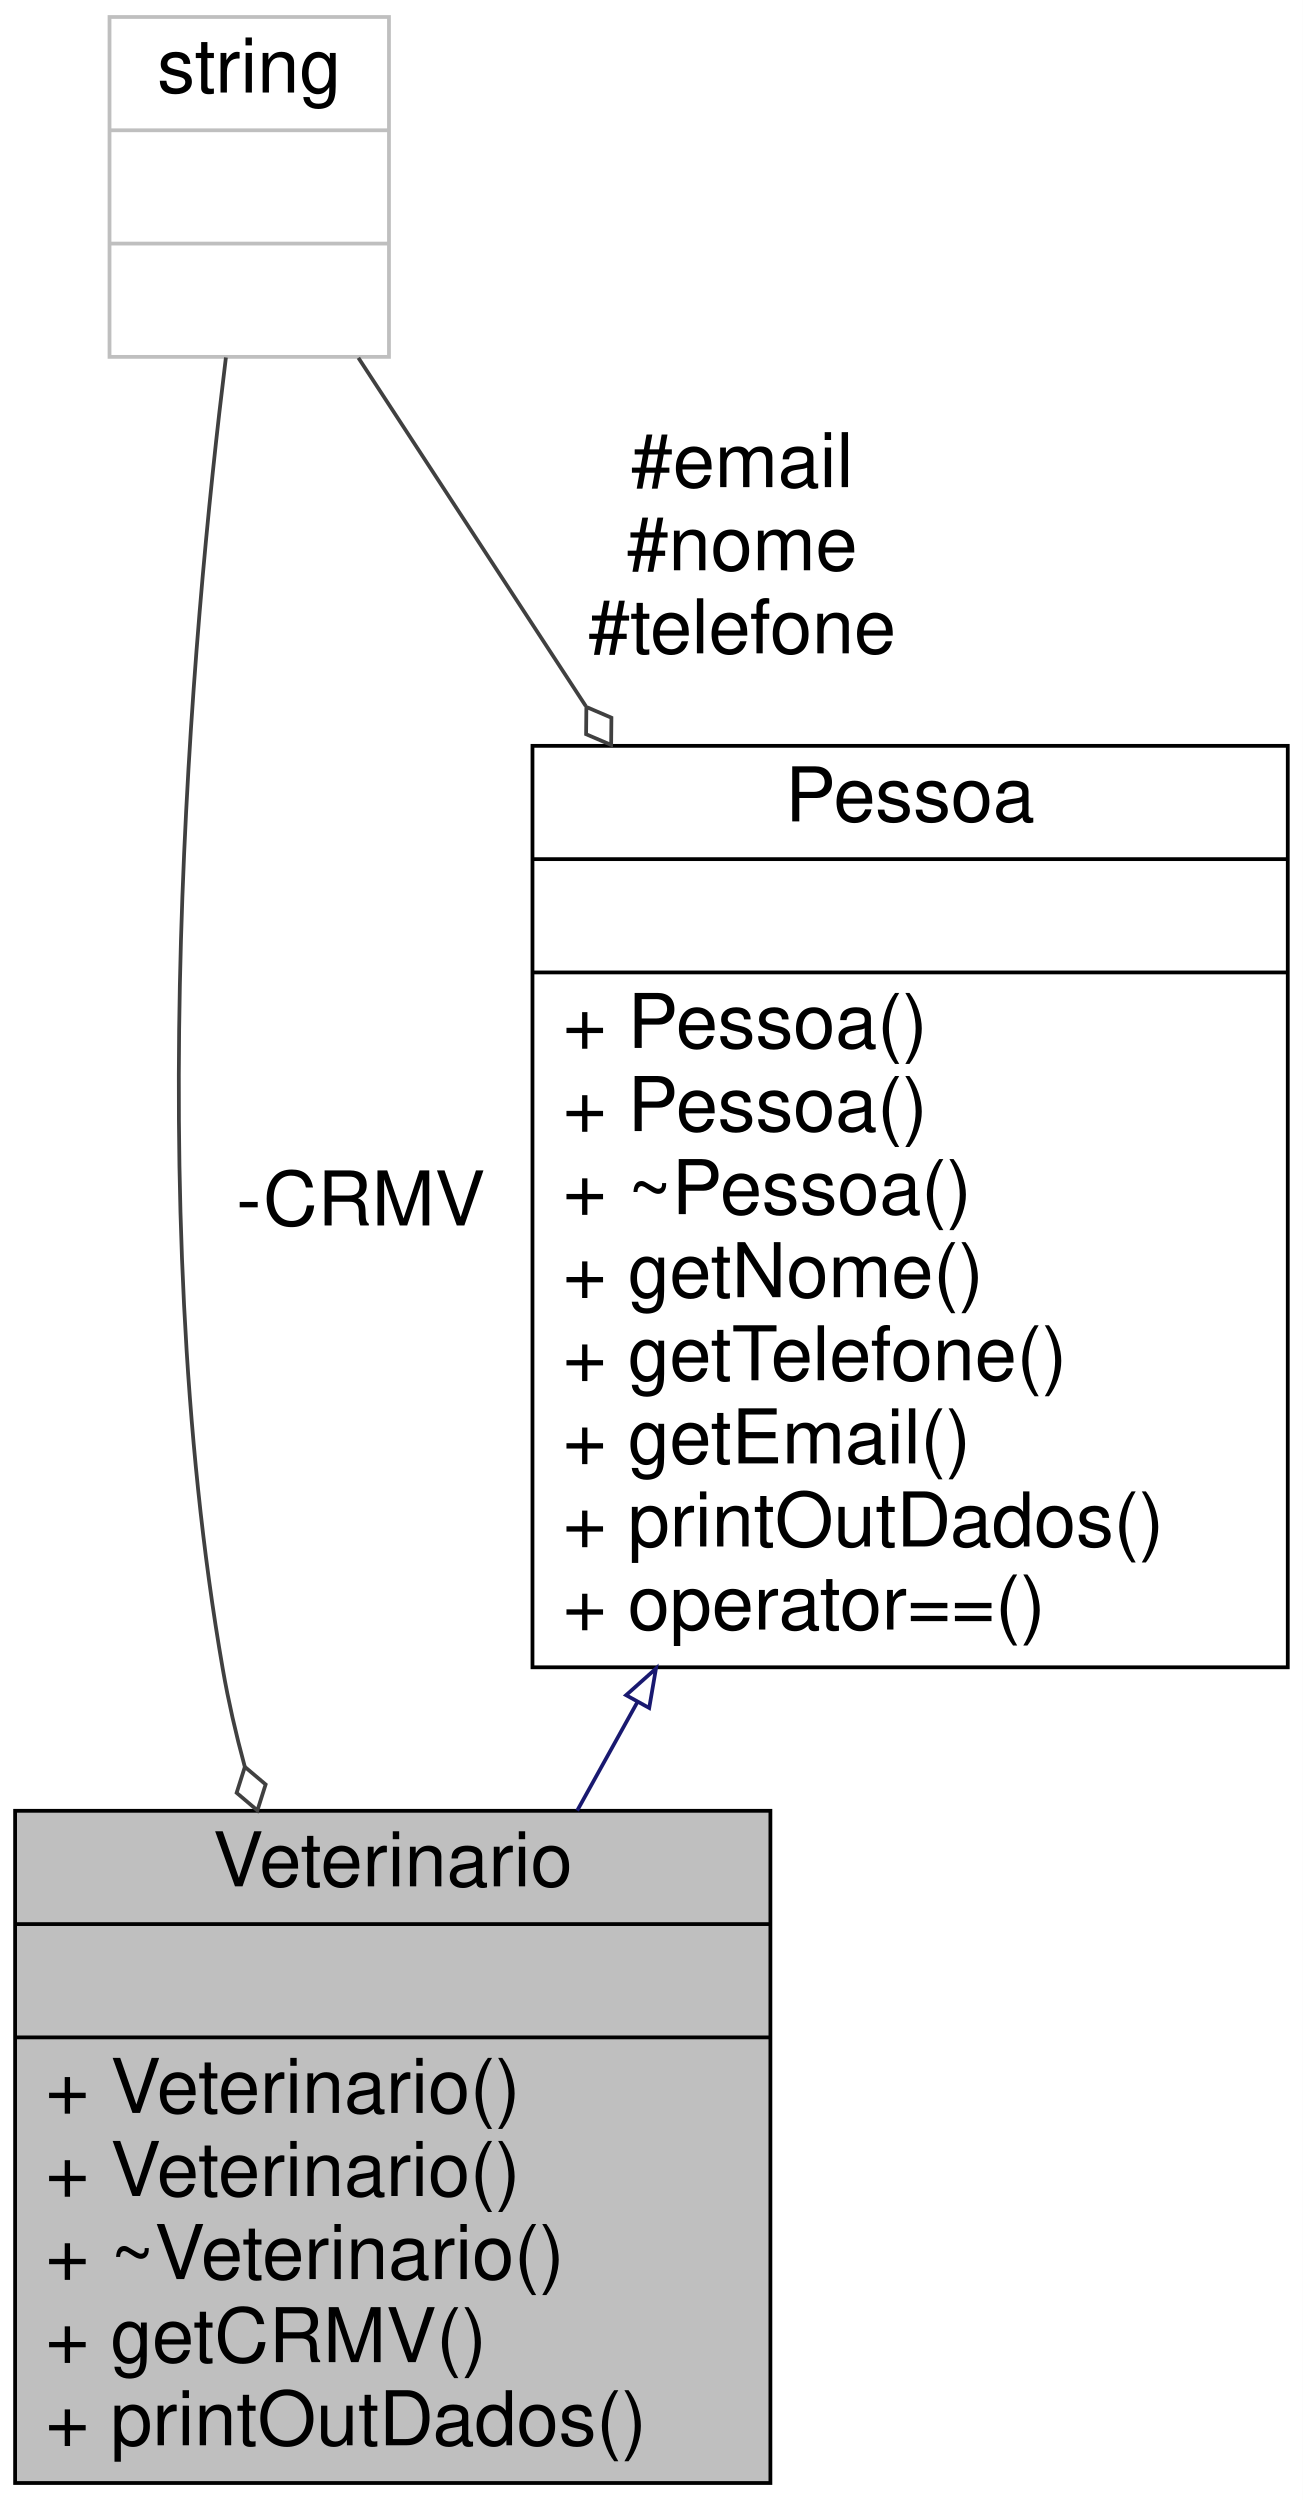
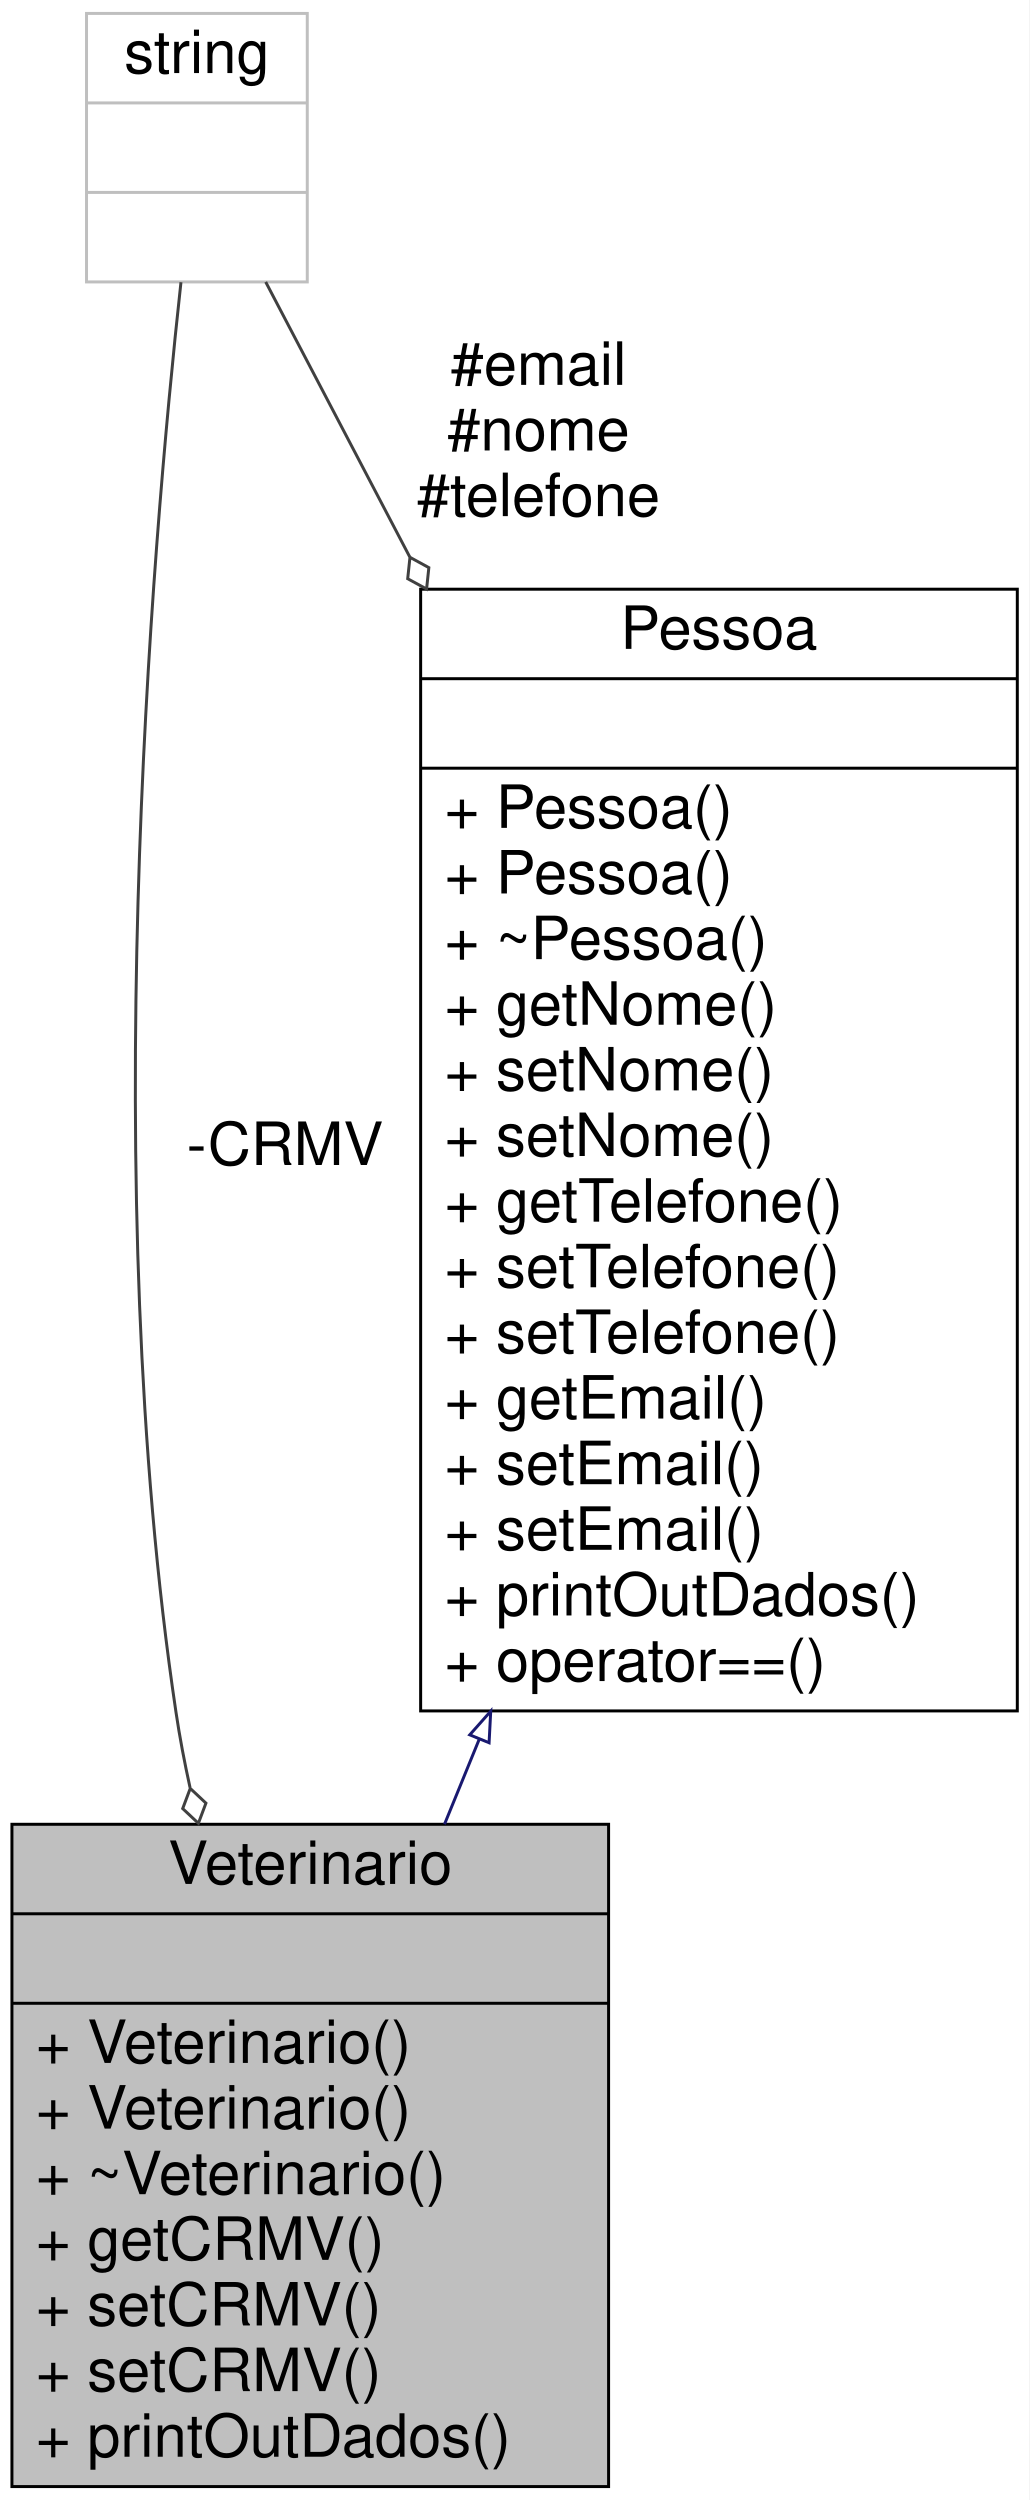
- <svg xmlns="http://www.w3.org/2000/svg" xmlns:xlink="http://www.w3.org/1999/xlink" width="345pt" height="662pt" viewBox="0.00 0.00 345.00 662.00">
-   <g id="graph0" class="graph" transform="scale(1 1) rotate(0) translate(4 658)">
-     <polygon fill="white" stroke="transparent" points="-4,4 -4,-658 341,-658 341,4 -4,4" />
+ <svg xmlns="http://www.w3.org/2000/svg" xmlns:xlink="http://www.w3.org/1999/xlink" width="345pt" height="838pt" viewBox="0.00 0.00 345.00 838.00">
+   <g id="graph0" class="graph" transform="scale(1 1) rotate(0) translate(4 834)">
+     <polygon fill="white" stroke="transparent" points="-4,4 -4,-834 341,-834 341,4 -4,4" />
    <g id="node1" class="node">
      <g id="a_node1">
        <a xlink:title="Implementação dos veterinarios.">
-           <polygon fill="#bfbfbf" stroke="black" points="0,-0.5 0,-178.5 200,-178.5 200,-0.5 0,-0.5" />
-           <text text-anchor="middle" x="100" y="-158.5" font-family="Helvetica,sans-Serif" font-size="20.00">Veterinario</text>
-           <polyline fill="none" stroke="black" points="0,-148.5 200,-148.5 " />
-           <text text-anchor="middle" x="100" y="-128.5" font-family="Helvetica,sans-Serif" font-size="20.00"> </text>
-           <polyline fill="none" stroke="black" points="0,-118.5 200,-118.5 " />
-           <text text-anchor="start" x="8" y="-98.5" font-family="Helvetica,sans-Serif" font-size="20.00">+ Veterinario()</text>
-           <text text-anchor="start" x="8" y="-76.5" font-family="Helvetica,sans-Serif" font-size="20.00">+ Veterinario()</text>
-           <text text-anchor="start" x="8" y="-54.5" font-family="Helvetica,sans-Serif" font-size="20.00">+ ~Veterinario()</text>
-           <text text-anchor="start" x="8" y="-32.5" font-family="Helvetica,sans-Serif" font-size="20.00">+ getCRMV()</text>
+           <polygon fill="#bfbfbf" stroke="black" points="0,-0.5 0,-222.5 200,-222.5 200,-0.5 0,-0.5" />
+           <text text-anchor="middle" x="100" y="-202.5" font-family="Helvetica,sans-Serif" font-size="20.00">Veterinario</text>
+           <polyline fill="none" stroke="black" points="0,-192.5 200,-192.5 " />
+           <text text-anchor="middle" x="100" y="-172.5" font-family="Helvetica,sans-Serif" font-size="20.00"> </text>
+           <polyline fill="none" stroke="black" points="0,-162.5 200,-162.5 " />
+           <text text-anchor="start" x="8" y="-142.5" font-family="Helvetica,sans-Serif" font-size="20.00">+ Veterinario()</text>
+           <text text-anchor="start" x="8" y="-120.5" font-family="Helvetica,sans-Serif" font-size="20.00">+ Veterinario()</text>
+           <text text-anchor="start" x="8" y="-98.5" font-family="Helvetica,sans-Serif" font-size="20.00">+ ~Veterinario()</text>
+           <text text-anchor="start" x="8" y="-76.5" font-family="Helvetica,sans-Serif" font-size="20.00">+ getCRMV()</text>
+           <text text-anchor="start" x="8" y="-54.5" font-family="Helvetica,sans-Serif" font-size="20.00">+ setCRMV()</text>
+           <text text-anchor="start" x="8" y="-32.5" font-family="Helvetica,sans-Serif" font-size="20.00">+ setCRMV()</text>
          <text text-anchor="start" x="8" y="-10.5" font-family="Helvetica,sans-Serif" font-size="20.00">+ printOutDados()</text>
        </a>
      </g>
    </g>
    <g id="node2" class="node">
      <g id="a_node2">
        <a xlink:href="classPessoa.html" target="_top" xlink:title="Classe base dos funcionarios.">
-           <polygon fill="white" stroke="black" points="137,-216.5 137,-460.5 337,-460.5 337,-216.5 137,-216.5" />
-           <text text-anchor="middle" x="237" y="-440.5" font-family="Helvetica,sans-Serif" font-size="20.00">Pessoa</text>
-           <polyline fill="none" stroke="black" points="137,-430.5 337,-430.5 " />
-           <text text-anchor="middle" x="237" y="-410.5" font-family="Helvetica,sans-Serif" font-size="20.00"> </text>
-           <polyline fill="none" stroke="black" points="137,-400.5 337,-400.5 " />
-           <text text-anchor="start" x="145" y="-380.5" font-family="Helvetica,sans-Serif" font-size="20.00">+ Pessoa()</text>
-           <text text-anchor="start" x="145" y="-358.5" font-family="Helvetica,sans-Serif" font-size="20.00">+ Pessoa()</text>
-           <text text-anchor="start" x="145" y="-336.5" font-family="Helvetica,sans-Serif" font-size="20.00">+ ~Pessoa()</text>
-           <text text-anchor="start" x="145" y="-314.5" font-family="Helvetica,sans-Serif" font-size="20.00">+ getNome()</text>
-           <text text-anchor="start" x="145" y="-292.5" font-family="Helvetica,sans-Serif" font-size="20.00">+ getTelefone()</text>
-           <text text-anchor="start" x="145" y="-270.5" font-family="Helvetica,sans-Serif" font-size="20.00">+ getEmail()</text>
-           <text text-anchor="start" x="145" y="-248.5" font-family="Helvetica,sans-Serif" font-size="20.00">+ printOutDados()</text>
-           <text text-anchor="start" x="145" y="-226.5" font-family="Helvetica,sans-Serif" font-size="20.00">+ operator==()</text>
+           <polygon fill="white" stroke="black" points="137,-260.5 137,-636.5 337,-636.5 337,-260.5 137,-260.5" />
+           <text text-anchor="middle" x="237" y="-616.5" font-family="Helvetica,sans-Serif" font-size="20.00">Pessoa</text>
+           <polyline fill="none" stroke="black" points="137,-606.5 337,-606.5 " />
+           <text text-anchor="middle" x="237" y="-586.5" font-family="Helvetica,sans-Serif" font-size="20.00"> </text>
+           <polyline fill="none" stroke="black" points="137,-576.5 337,-576.5 " />
+           <text text-anchor="start" x="145" y="-556.5" font-family="Helvetica,sans-Serif" font-size="20.00">+ Pessoa()</text>
+           <text text-anchor="start" x="145" y="-534.5" font-family="Helvetica,sans-Serif" font-size="20.00">+ Pessoa()</text>
+           <text text-anchor="start" x="145" y="-512.5" font-family="Helvetica,sans-Serif" font-size="20.00">+ ~Pessoa()</text>
+           <text text-anchor="start" x="145" y="-490.5" font-family="Helvetica,sans-Serif" font-size="20.00">+ getNome()</text>
+           <text text-anchor="start" x="145" y="-468.5" font-family="Helvetica,sans-Serif" font-size="20.00">+ setNome()</text>
+           <text text-anchor="start" x="145" y="-446.5" font-family="Helvetica,sans-Serif" font-size="20.00">+ setNome()</text>
+           <text text-anchor="start" x="145" y="-424.5" font-family="Helvetica,sans-Serif" font-size="20.00">+ getTelefone()</text>
+           <text text-anchor="start" x="145" y="-402.5" font-family="Helvetica,sans-Serif" font-size="20.00">+ setTelefone()</text>
+           <text text-anchor="start" x="145" y="-380.5" font-family="Helvetica,sans-Serif" font-size="20.00">+ setTelefone()</text>
+           <text text-anchor="start" x="145" y="-358.5" font-family="Helvetica,sans-Serif" font-size="20.00">+ getEmail()</text>
+           <text text-anchor="start" x="145" y="-336.5" font-family="Helvetica,sans-Serif" font-size="20.00">+ setEmail()</text>
+           <text text-anchor="start" x="145" y="-314.5" font-family="Helvetica,sans-Serif" font-size="20.00">+ setEmail()</text>
+           <text text-anchor="start" x="145" y="-292.5" font-family="Helvetica,sans-Serif" font-size="20.00">+ printOutDados()</text>
+           <text text-anchor="start" x="145" y="-270.5" font-family="Helvetica,sans-Serif" font-size="20.00">+ operator==()</text>
        </a>
      </g>
    </g>
    <g id="edge1" class="edge">
-       <path fill="none" stroke="midnightblue" d="M164.76,-207.25C159.38,-197.55 154.02,-187.9 148.84,-178.55" />
-       <polygon fill="none" stroke="midnightblue" points="161.79,-209.12 169.7,-216.17 167.91,-205.73 161.79,-209.12" />
+       <path fill="none" stroke="midnightblue" d="M156.67,-251.08C152.71,-241.38 148.8,-231.82 145,-222.52" />
+       <polygon fill="none" stroke="midnightblue" points="153.46,-252.48 160.49,-260.41 159.94,-249.83 153.46,-252.48" />
    </g>
    <g id="node3" class="node">
      <g id="a_node3">
        <a xlink:title=" ">
-           <polygon fill="white" stroke="#bfbfbf" points="25,-563.5 25,-653.5 99,-653.5 99,-563.5 25,-563.5" />
-           <text text-anchor="middle" x="62" y="-633.5" font-family="Helvetica,sans-Serif" font-size="20.00">string</text>
-           <polyline fill="none" stroke="#bfbfbf" points="25,-623.5 99,-623.5 " />
-           <text text-anchor="middle" x="62" y="-603.5" font-family="Helvetica,sans-Serif" font-size="20.00"> </text>
-           <polyline fill="none" stroke="#bfbfbf" points="25,-593.5 99,-593.5 " />
-           <text text-anchor="middle" x="62" y="-573.5" font-family="Helvetica,sans-Serif" font-size="20.00"> </text>
+           <polygon fill="white" stroke="#bfbfbf" points="25,-739.5 25,-829.5 99,-829.5 99,-739.5 25,-739.5" />
+           <text text-anchor="middle" x="62" y="-809.5" font-family="Helvetica,sans-Serif" font-size="20.00">string</text>
+           <polyline fill="none" stroke="#bfbfbf" points="25,-799.5 99,-799.5 " />
+           <text text-anchor="middle" x="62" y="-779.5" font-family="Helvetica,sans-Serif" font-size="20.00"> </text>
+           <polyline fill="none" stroke="#bfbfbf" points="25,-769.5 99,-769.5 " />
+           <text text-anchor="middle" x="62" y="-749.5" font-family="Helvetica,sans-Serif" font-size="20.00"> </text>
        </a>
      </g>
    </g>
    <g id="edge3" class="edge">
-       <path fill="none" stroke="#404040" d="M55.82,-563.34C46.81,-490.39 33.37,-340.41 55,-216 56.47,-207.53 58.46,-198.88 60.79,-190.28" />
-       <polygon fill="none" stroke="#404040" points="60.84,-190.13 58.66,-183.26 64.16,-178.6 66.34,-185.48 60.84,-190.13" />
-       <text text-anchor="middle" x="91.5" y="-333.5" font-family="Helvetica,sans-Serif" font-size="20.00"> -CRMV</text>
+       <path fill="none" stroke="#404040" d="M56.66,-739.4C46.74,-648.92 28.75,-435.98 55,-260 56.23,-251.72 57.84,-243.26 59.7,-234.8" />
+       <polygon fill="none" stroke="#404040" points="59.77,-234.52 57.24,-227.76 62.5,-222.83 65.03,-229.59 59.77,-234.52" />
+       <text text-anchor="middle" x="91.5" y="-443.5" font-family="Helvetica,sans-Serif" font-size="20.00"> -CRMV</text>
    </g>
    <g id="edge2" class="edge">
-       <path fill="none" stroke="#404040" d="M90.9,-563.25C107.53,-537.78 129.38,-504.31 151.1,-471.05" />
-       <polygon fill="none" stroke="#404040" points="151.27,-470.79 151.2,-463.58 157.83,-460.74 157.9,-467.95 151.27,-470.79" />
-       <text text-anchor="middle" x="192.5" y="-529" font-family="Helvetica,sans-Serif" font-size="20.00"> #email</text>
-       <text text-anchor="middle" x="192.5" y="-507" font-family="Helvetica,sans-Serif" font-size="20.00">#nome</text>
-       <text text-anchor="middle" x="192.5" y="-485" font-family="Helvetica,sans-Serif" font-size="20.00">#telefone</text>
+       <path fill="none" stroke="#404040" d="M85.06,-739.49C98.01,-714.77 115.19,-681.98 133.33,-647.35" />
+       <polygon fill="none" stroke="#404040" points="133.42,-647.19 132.66,-640.01 138.99,-636.56 139.75,-643.73 133.42,-647.19" />
+       <text text-anchor="middle" x="176.5" y="-705" font-family="Helvetica,sans-Serif" font-size="20.00"> #email</text>
+       <text text-anchor="middle" x="176.5" y="-683" font-family="Helvetica,sans-Serif" font-size="20.00">#nome</text>
+       <text text-anchor="middle" x="176.5" y="-661" font-family="Helvetica,sans-Serif" font-size="20.00">#telefone</text>
    </g>
  </g>
</svg>
